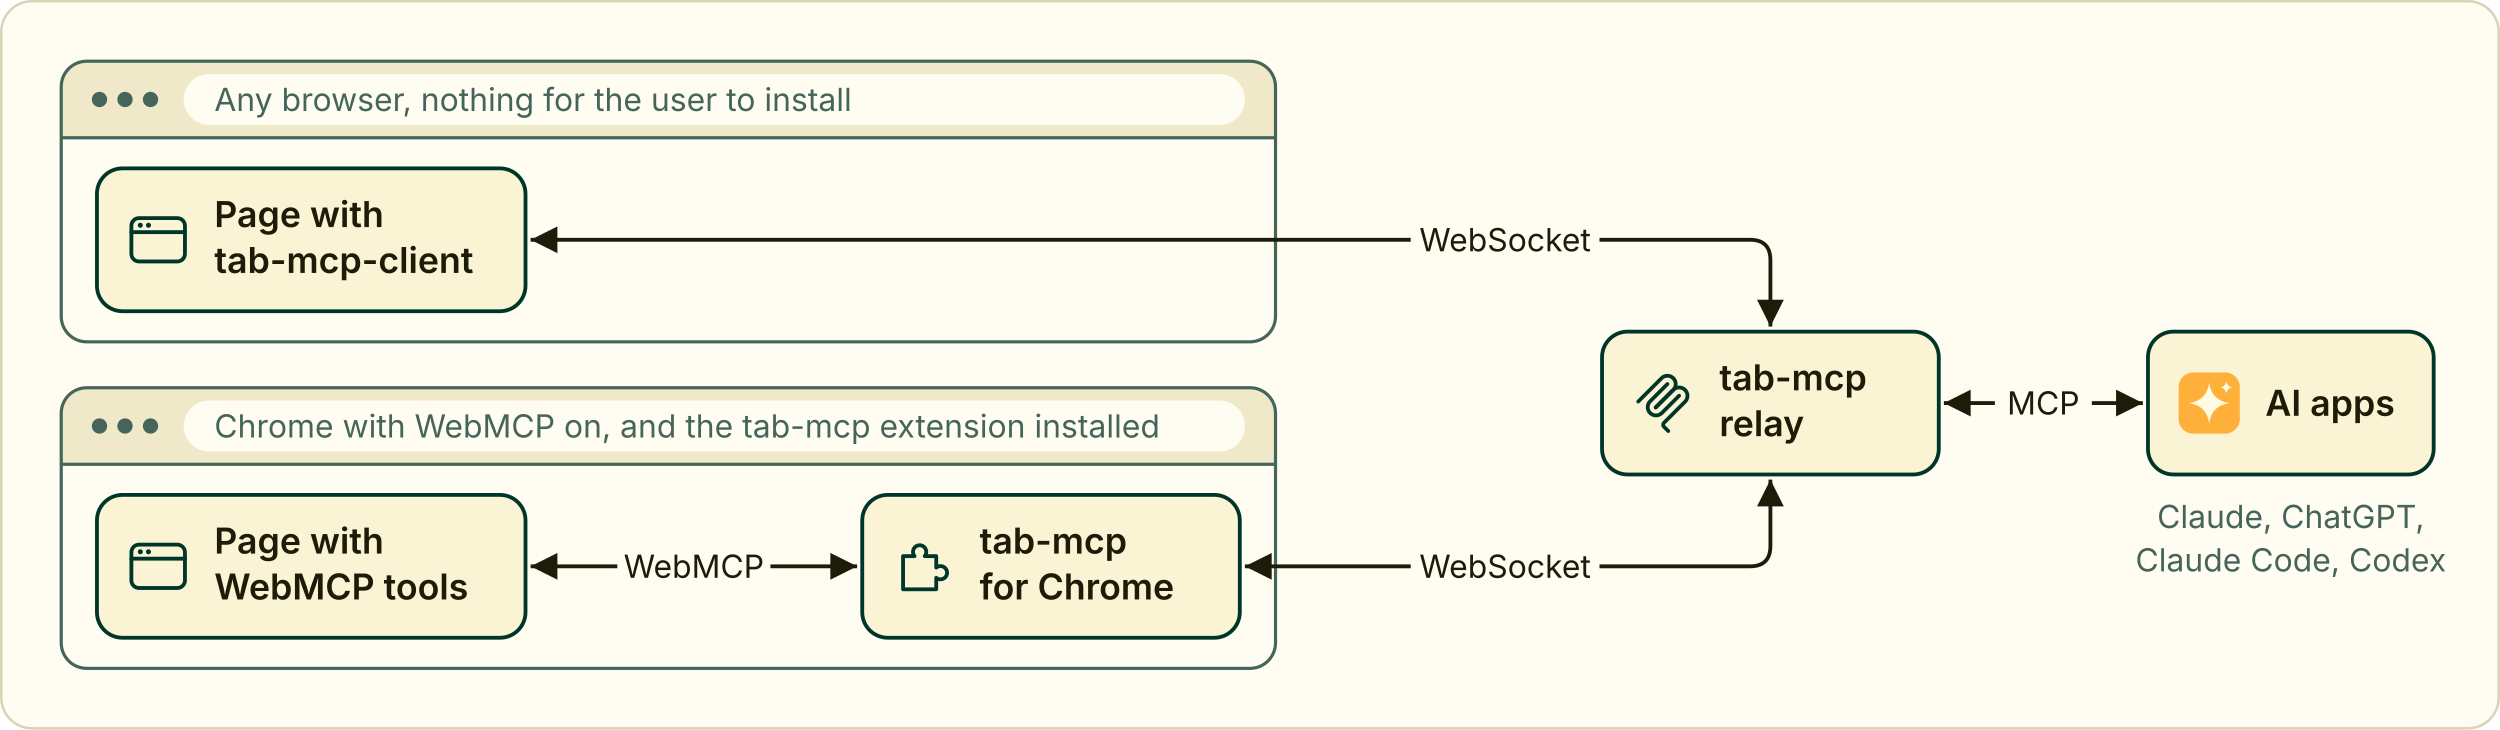
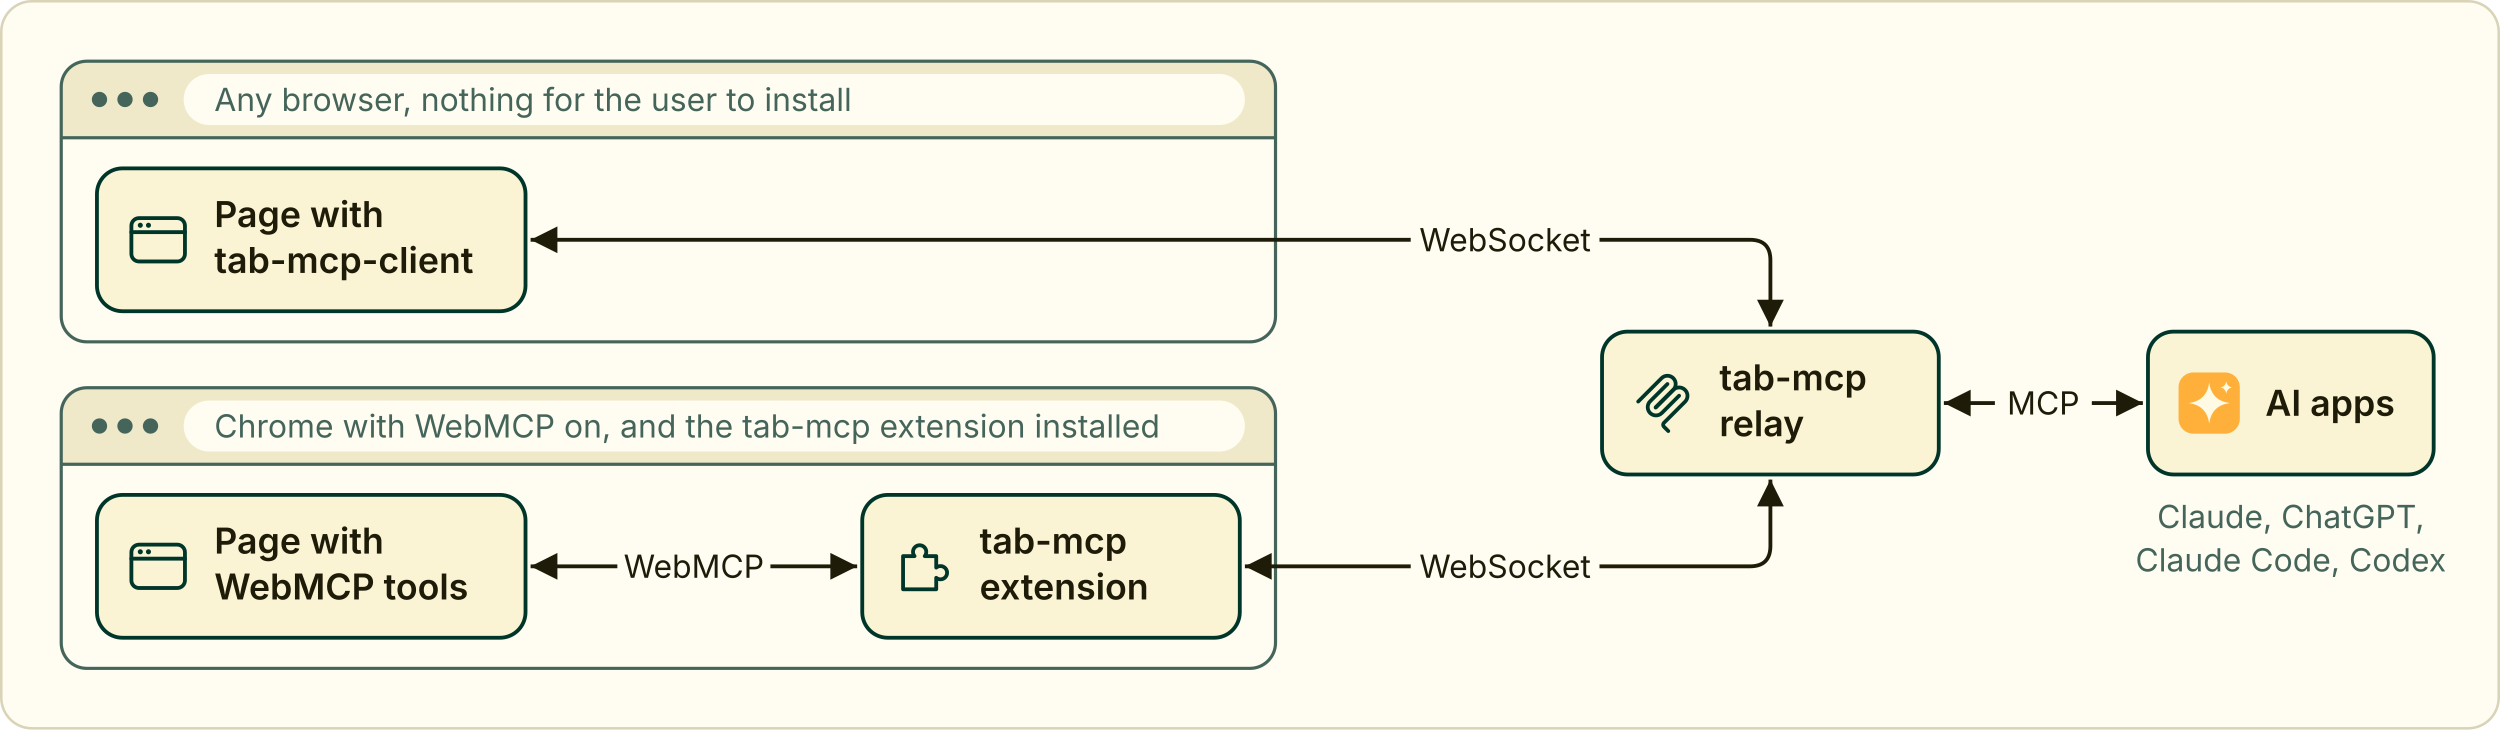
<svg xmlns="http://www.w3.org/2000/svg" viewBox="0 0 980 286" width="980" height="286" role="img" aria-labelledby="tmo-title tmo-desc">
  <style>
    .card { fill: #fffcf1; stroke: #d9d3b8; }
    .box { fill: #faf4d4; stroke: #00362a; stroke-width: 1.5; }
    .window { fill: none; stroke: #45655b; stroke-width: 1.25; }
    .bar { fill: #efe9c9; }
    .field { fill: #fffcf1; }
    .line { fill: none; stroke: #1e1c09; stroke-width: 1.5; }
    .head { fill: #1e1c09; }
    .tag { fill: #fffcf1; }
    .icon { fill: none; stroke: #00362a; stroke-width: 1.5; stroke-linecap: round; stroke-linejoin: round; }
    .logo { stroke-width: 11; }
    .dot { fill: #00362a; }
    text { fill: #1e1c09; font-family: Inter, system-ui, -apple-system, "Segoe UI", "Helvetica Neue", Arial, sans-serif; font-size: 12.5px; }
    .label { font-size: 14px; font-weight: 600; }
    .muted { fill: #45655b; }
    .dot.muted { fill: #45655b; }
    @media (prefers-color-scheme: dark) {
      .card { fill: #1e1c14; stroke: #2e2c22; }
      .box { fill: #222018; stroke: #7abfa8; }
      .window { stroke: #8a9a92; }
      .bar { fill: #2a2820; }
      .field { fill: #1e1c14; }
      .line { stroke: #e8e2c8; }
      .head { fill: #e8e2c8; }
      .tag { fill: #1e1c14; }
      .icon { stroke: #7abfa8; }
      .dot { fill: #7abfa8; }
      text { fill: #e8e2c8; }
      .muted { fill: #8a9a92; }
      .dot.muted { fill: #8a9a92; }
    }
  </style>
  <defs>
    <marker id="tmo-arrow" viewBox="0 0 10 10" refX="10" refY="5" markerWidth="7" markerHeight="7" orient="auto-start-reverse">
      <path class="head" d="M0 0L10 5L0 10z" />
    </marker>
    <g id="tmo-page">
      <rect class="icon" x="1.5" y="3.5" width="21" height="17" rx="3" />
      <path class="icon" d="M1.5 9 H22.5" />
      <circle class="dot" cx="5" cy="6.3" r="1" />
      <circle class="dot" cx="8.2" cy="6.3" r="1" />
    </g>
    <path id="tmo-extension" class="icon" d="M4 8 H8.5 A2.6 2.6 0 1 1 12.5 8 H17 V12.5 A2.6 2.6 0 1 1 17 16.5 V21 H4 Z" />
    <g id="tmo-relay" class="icon logo" transform="translate(-1.2 -1.8) scale(0.135)">
      <path d="M25 97.85L92.88 29.97C102.26 20.6 117.45 20.6 126.82 29.97C136.2 39.34 136.2 54.54 126.82 63.91L75.56 115.18" />
      <path d="M76.27 114.47L126.82 63.91C136.2 54.54 151.39 54.54 160.77 63.91L161.12 64.27C170.49 73.64 170.49 88.83 161.12 98.21L99.72 159.6C96.6 162.72 96.6 167.79 99.72 170.91L112.33 183.52" />
      <path d="M109.85 46.94L59.65 97.15C50.28 106.52 50.28 121.71 59.65 131.09C69.02 140.46 84.22 140.46 93.59 131.09L143.79 80.88" />
    </g>
    <g id="tmo-ai" transform="scale(0.2308)">
      <rect width="104" height="104" rx="25" fill="#ffb03a" />
      <path d="M52 17 Q56 48 87 52 Q56 56 52 87 Q48 56 17 52 Q48 48 52 17 Z" fill="#fffae3" />
      <path d="M81 15 Q82.5 24 91 25.5 Q82.5 27 81 36 Q79.5 27 71 25.5 Q79.5 24 81 15 Z" fill="#fffae3" />
    </g>
  </defs>
  <rect class="card" x="0.5" y="0.5" width="979" height="285" rx="12" />
  <path class="bar" d="M24 54 V34 a10 10 0 0 1 10 -10 H490 a10 10 0 0 1 10 10 V54 Z" />
  <path class="window" d="M24 54 H500" />
  <rect class="window" x="24" y="24" width="476" height="110" rx="10" />
  <circle class="dot muted" cx="39" cy="39" r="3" />
  <circle class="dot muted" cx="49" cy="39" r="3" />
  <circle class="dot muted" cx="59" cy="39" r="3" />
  <rect class="field" x="72" y="29" width="416" height="20" rx="10" />
  <text class="muted" x="84" y="43.5">Any browser, nothing for the user to install</text>
  <path class="bar" d="M24 182 V162 a10 10 0 0 1 10 -10 H490 a10 10 0 0 1 10 10 V182 Z" />
  <path class="window" d="M24 182 H500" />
  <rect class="window" x="24" y="152" width="476" height="110" rx="10" />
  <circle class="dot muted" cx="39" cy="167" r="3" />
  <circle class="dot muted" cx="49" cy="167" r="3" />
  <circle class="dot muted" cx="59" cy="167" r="3" />
  <rect class="field" x="72" y="157" width="416" height="20" rx="10" />
  <text class="muted" x="84" y="171.5">Chrome with WebMCP on, and the tab-mcp extension installed</text>
  <g marker-start="url(#tmo-arrow)" marker-end="url(#tmo-arrow)">
    <path class="line" d="M208 94 H686 Q694 94 694 102 V128" />
    <line class="line" x1="208" y1="222" x2="336" y2="222" />
    <path class="line" d="M488 222 H686 Q694 222 694 214 V188" />
    <line class="line" x1="762" y1="158" x2="840" y2="158" />
  </g>
  <g text-anchor="middle">
    <rect class="tag" x="553" y="83.5" width="74" height="21" rx="4" />
    <text x="590" y="98.5">WebSocket</text>
    <rect class="tag" x="242" y="211.5" width="60" height="21" rx="4" />
    <text x="272" y="226.5">WebMCP</text>
    <rect class="tag" x="553" y="211.5" width="74" height="21" rx="4" />
    <text x="590" y="226.5">WebSocket</text>
    <rect class="tag" x="782" y="147.5" width="38" height="21" rx="4" />
    <text x="801" y="162.5">MCP</text>
  </g>
  <rect class="box" x="38" y="66" width="168" height="56" rx="10" />
  <use href="#tmo-page" x="50" y="82" />
  <text class="label" x="84" y="89">Page with</text>
  <text class="label" x="84" y="107">tab-mcp-client</text>
  <rect class="box" x="38" y="194" width="168" height="56" rx="10" />
  <use href="#tmo-page" x="50" y="210" />
  <text class="label" x="84" y="217">Page with</text>
  <text class="label" x="84" y="235">WebMCP tools</text>
  <rect class="box" x="338" y="194" width="148" height="56" rx="10" />
  <use href="#tmo-extension" x="350" y="210" />
  <text class="label" x="384" y="217">tab-mcp</text>
-   <text class="label" x="384" y="235">for Chrome</text>
+   <text class="label" x="384" y="235">extension</text>
  <rect class="box" x="628" y="130" width="132" height="56" rx="10" />
  <use href="#tmo-relay" x="640" y="146" />
  <text class="label" x="674" y="153">tab-mcp</text>
  <text class="label" x="674" y="171">relay</text>
  <rect class="box" x="842" y="130" width="112" height="56" rx="10" />
  <use href="#tmo-ai" x="854" y="146" />
  <text class="label" x="888" y="163">AI apps</text>
  <text class="muted" x="898" y="207" text-anchor="middle">Claude, ChatGPT,</text>
  <text class="muted" x="898" y="224" text-anchor="middle">Claude Code, Codex</text>
</svg>
